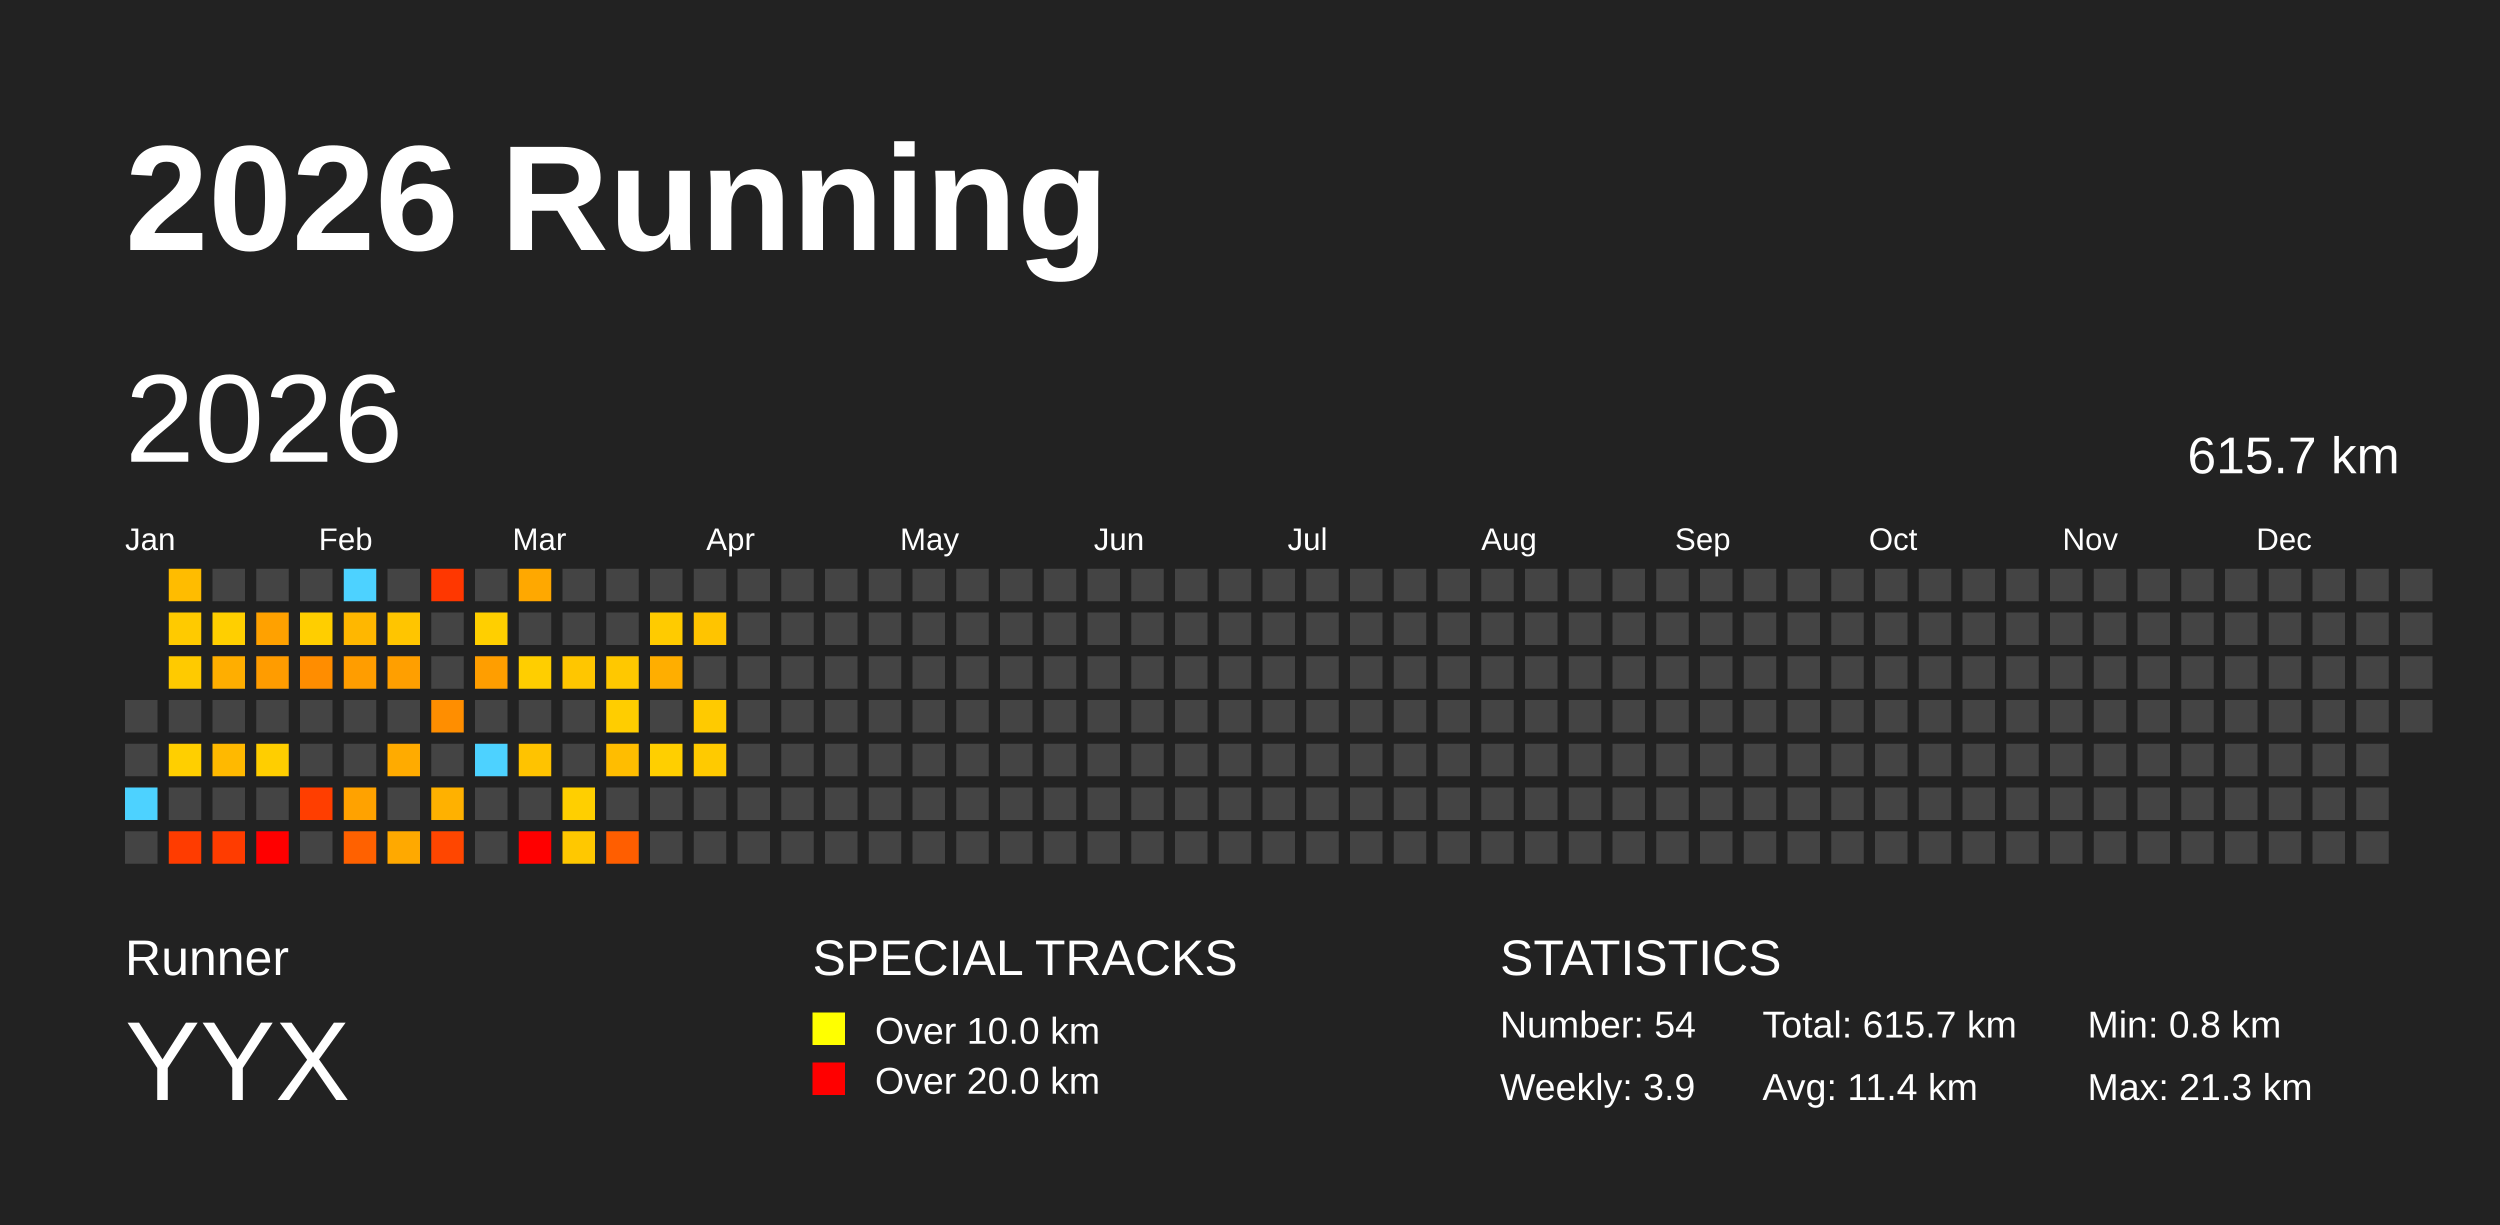
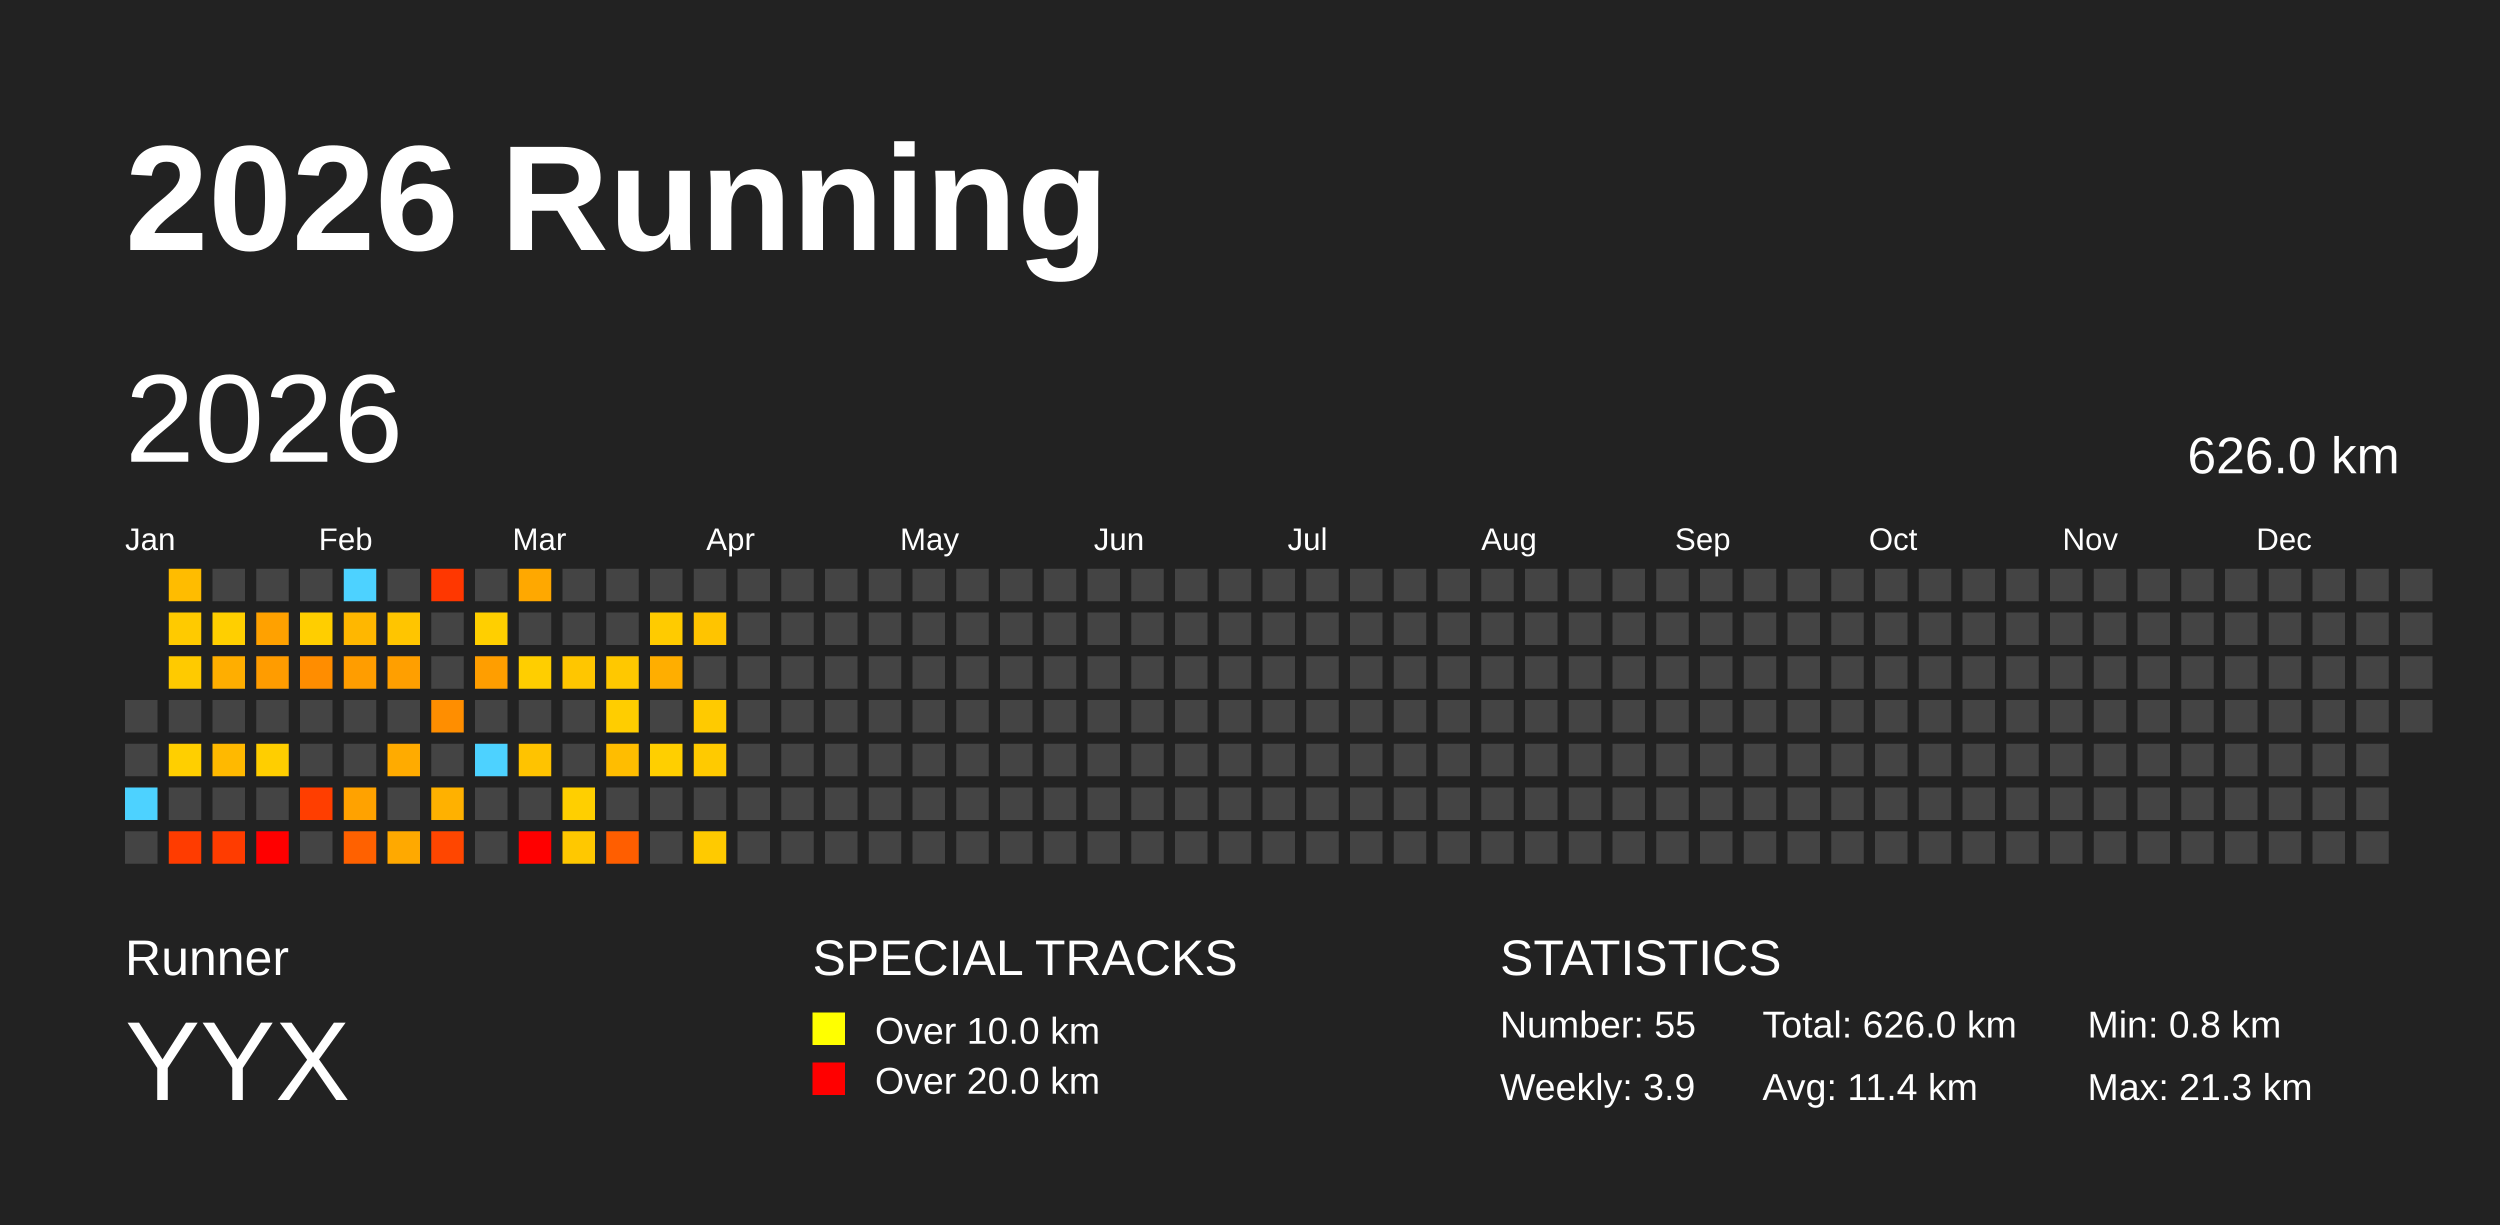
<svg xmlns="http://www.w3.org/2000/svg" baseProfile="full" height="98mm" version="1.1" viewBox="0,0,200,98" width="200mm">
  <defs />
  <rect fill="#222222" height="98" width="200" x="0" y="0" />
  <text fill="#FFFFFF" style="font-size:12px; font-family:Arial; font-weight:bold;" x="10" y="20">2026 Running</text>
  <text fill="#FFFFFF" style="font-size:4px; font-family:Arial" x="10" y="78">Runner</text>
  <text fill="#FFFFFF" style="font-size:9px; font-family:Arial" x="10" y="88">YYX</text>
  <text fill="#FFFFFF" style="font-size:4px; font-family:Arial" x="65" y="78">SPECIAL TRACKS</text>
  <rect fill="yellow" height="2.6" width="2.6" x="65" y="81" />
  <text fill="#FFFFFF" style="font-size:3px; font-family:Arial" x="70" y="83.5">Over 10.0 km</text>
  <rect fill="red" height="2.6" width="2.6" x="65" y="85" />
  <text fill="#FFFFFF" style="font-size:3px; font-family:Arial" x="70" y="87.5">Over 20.0 km</text>
  <text fill="#FFFFFF" style="font-size:4px; font-family:Arial" x="120" y="78">STATISTICS</text>
-   <text fill="#FFFFFF" style="font-size:3px; font-family:Arial" x="120" y="83">Number: 54</text>
+   <text fill="#FFFFFF" style="font-size:3px; font-family:Arial" x="120" y="83">Number: 55</text>
  <text fill="#FFFFFF" style="font-size:3px; font-family:Arial" x="120" y="88">Weekly: 3.9</text>
-   <text fill="#FFFFFF" style="font-size:3px; font-family:Arial" x="141" y="83">Total: 615.7 km</text>
+   <text fill="#FFFFFF" style="font-size:3px; font-family:Arial" x="141" y="83">Total: 626.0 km</text>
  <text fill="#FFFFFF" style="font-size:3px; font-family:Arial" x="141" y="88">Avg: 11.4 km</text>
  <text fill="#FFFFFF" style="font-size:3px; font-family:Arial" x="167" y="83">Min: 0.8 km</text>
  <text fill="#FFFFFF" style="font-size:3px; font-family:Arial" x="167" y="88">Max: 21.3 km</text>
  <text dominant-baseline="hanging" fill="#FFFFFF" style="font-size:10.0px; font-family:Arial;" x="10" y="30">2026</text>
-   <text dominant-baseline="hanging" fill="#FFFFFF" style="font-size:4.125px; font-family:Arial;" x="175" y="35">615.7 km</text>
+   <text dominant-baseline="hanging" fill="#FFFFFF" style="font-size:4.125px; font-family:Arial;" x="175" y="35">626.0 km</text>
  <text fill="#FFFFFF" style="font-size:2.5px; font-family:Arial" x="10.0" y="44">Jan</text>
  <text fill="#FFFFFF" style="font-size:2.5px; font-family:Arial" x="25.5" y="44">Feb</text>
  <text fill="#FFFFFF" style="font-size:2.5px; font-family:Arial" x="41.0" y="44">Mar</text>
  <text fill="#FFFFFF" style="font-size:2.5px; font-family:Arial" x="56.5" y="44">Apr</text>
  <text fill="#FFFFFF" style="font-size:2.5px; font-family:Arial" x="72.0" y="44">May</text>
  <text fill="#FFFFFF" style="font-size:2.5px; font-family:Arial" x="87.5" y="44">Jun</text>
  <text fill="#FFFFFF" style="font-size:2.5px; font-family:Arial" x="103.0" y="44">Jul</text>
  <text fill="#FFFFFF" style="font-size:2.5px; font-family:Arial" x="118.5" y="44">Aug</text>
  <text fill="#FFFFFF" style="font-size:2.5px; font-family:Arial" x="134.0" y="44">Sep</text>
  <text fill="#FFFFFF" style="font-size:2.5px; font-family:Arial" x="149.5" y="44">Oct</text>
  <text fill="#FFFFFF" style="font-size:2.5px; font-family:Arial" x="165.0" y="44">Nov</text>
  <text fill="#FFFFFF" style="font-size:2.5px; font-family:Arial" x="180.5" y="44">Dec</text>
  <rect fill="#444444" height="2.6" width="2.6" x="10.0" y="56.0" />
  <rect fill="#444444" height="2.6" width="2.6" x="10.0" y="59.5" />
  <rect fill="#4dd2ff" height="2.6" width="2.6" x="10.0" y="63.0" />
  <rect fill="#444444" height="2.6" width="2.6" x="10.0" y="66.5" />
  <rect fill="#ffbc00" height="2.6" width="2.6" x="13.5" y="45.5" />
  <rect fill="#ffca00" height="2.6" width="2.6" x="13.5" y="49.0" />
  <rect fill="#ffca00" height="2.6" width="2.6" x="13.5" y="52.5" />
  <rect fill="#444444" height="2.6" width="2.6" x="13.5" y="56.0" />
  <rect fill="#ffcf00" height="2.6" width="2.6" x="13.5" y="59.5" />
  <rect fill="#444444" height="2.6" width="2.6" x="13.5" y="63.0" />
  <rect fill="#ff3c00" height="2.6" width="2.6" x="13.5" y="66.5" />
  <rect fill="#444444" height="2.6" width="2.6" x="17.0" y="45.5" />
  <rect fill="#ffcf00" height="2.6" width="2.6" x="17.0" y="49.0" />
  <rect fill="#ffae00" height="2.6" width="2.6" x="17.0" y="52.5" />
  <rect fill="#444444" height="2.6" width="2.6" x="17.0" y="56.0" />
  <rect fill="#ffb900" height="2.6" width="2.6" x="17.0" y="59.5" />
  <rect fill="#444444" height="2.6" width="2.6" x="17.0" y="63.0" />
  <rect fill="#ff3c00" height="2.6" width="2.6" x="17.0" y="66.5" />
  <rect fill="#444444" height="2.6" width="2.6" x="20.5" y="45.5" />
  <rect fill="#ffa100" height="2.6" width="2.6" x="20.5" y="49.0" />
  <rect fill="#ff9c00" height="2.6" width="2.6" x="20.5" y="52.5" />
  <rect fill="#444444" height="2.6" width="2.6" x="20.5" y="56.0" />
  <rect fill="#ffce00" height="2.6" width="2.6" x="20.5" y="59.5" />
  <rect fill="#444444" height="2.6" width="2.6" x="20.5" y="63.0" />
  <rect fill="red" height="2.6" width="2.6" x="20.5" y="66.5" />
  <rect fill="#444444" height="2.6" width="2.6" x="24.0" y="45.5" />
  <rect fill="#ffce00" height="2.6" width="2.6" x="24.0" y="49.0" />
  <rect fill="#ff8d00" height="2.6" width="2.6" x="24.0" y="52.5" />
  <rect fill="#444444" height="2.6" width="2.6" x="24.0" y="56.0" />
  <rect fill="#444444" height="2.6" width="2.6" x="24.0" y="59.5" />
  <rect fill="#ff3e00" height="2.6" width="2.6" x="24.0" y="63.0" />
  <rect fill="#444444" height="2.6" width="2.6" x="24.0" y="66.5" />
  <rect fill="#4dd2ff" height="2.6" width="2.6" x="27.5" y="45.5" />
  <rect fill="#ffb700" height="2.6" width="2.6" x="27.5" y="49.0" />
  <rect fill="#ff9d00" height="2.6" width="2.6" x="27.5" y="52.5" />
  <rect fill="#444444" height="2.6" width="2.6" x="27.5" y="56.0" />
  <rect fill="#444444" height="2.6" width="2.6" x="27.5" y="59.5" />
  <rect fill="#ffa200" height="2.6" width="2.6" x="27.5" y="63.0" />
  <rect fill="#ff6100" height="2.6" width="2.6" x="27.5" y="66.5" />
  <rect fill="#444444" height="2.6" width="2.6" x="31.0" y="45.5" />
  <rect fill="#ffc500" height="2.6" width="2.6" x="31.0" y="49.0" />
  <rect fill="#ff9f00" height="2.6" width="2.6" x="31.0" y="52.5" />
  <rect fill="#444444" height="2.6" width="2.6" x="31.0" y="56.0" />
  <rect fill="#ffab00" height="2.6" width="2.6" x="31.0" y="59.5" />
  <rect fill="#444444" height="2.6" width="2.6" x="31.0" y="63.0" />
  <rect fill="#ffa900" height="2.6" width="2.6" x="31.0" y="66.5" />
  <rect fill="#ff3700" height="2.6" width="2.6" x="34.5" y="45.5" />
  <rect fill="#444444" height="2.6" width="2.6" x="34.5" y="49.0" />
  <rect fill="#444444" height="2.6" width="2.6" x="34.5" y="52.5" />
  <rect fill="#ff8e00" height="2.6" width="2.6" x="34.5" y="56.0" />
  <rect fill="#444444" height="2.6" width="2.6" x="34.5" y="59.5" />
  <rect fill="#ffb100" height="2.6" width="2.6" x="34.5" y="63.0" />
  <rect fill="#ff4600" height="2.6" width="2.6" x="34.5" y="66.5" />
  <rect fill="#444444" height="2.6" width="2.6" x="38.0" y="45.5" />
  <rect fill="#ffcf00" height="2.6" width="2.6" x="38.0" y="49.0" />
  <rect fill="#ff9e00" height="2.6" width="2.6" x="38.0" y="52.5" />
  <rect fill="#444444" height="2.6" width="2.6" x="38.0" y="56.0" />
  <rect fill="#4dd2ff" height="2.6" width="2.6" x="38.0" y="59.5" />
  <rect fill="#444444" height="2.6" width="2.6" x="38.0" y="63.0" />
  <rect fill="#444444" height="2.6" width="2.6" x="38.0" y="66.5" />
  <rect fill="#ffa800" height="2.6" width="2.6" x="41.5" y="45.5" />
  <rect fill="#444444" height="2.6" width="2.6" x="41.5" y="49.0" />
  <rect fill="#ffce00" height="2.6" width="2.6" x="41.5" y="52.5" />
  <rect fill="#444444" height="2.6" width="2.6" x="41.5" y="56.0" />
  <rect fill="#ffc300" height="2.6" width="2.6" x="41.5" y="59.5" />
  <rect fill="#444444" height="2.6" width="2.6" x="41.5" y="63.0" />
  <rect fill="red" height="2.6" width="2.6" x="41.5" y="66.5" />
  <rect fill="#444444" height="2.6" width="2.6" x="45.0" y="45.5" />
  <rect fill="#444444" height="2.6" width="2.6" x="45.0" y="49.0" />
  <rect fill="#ffc600" height="2.6" width="2.6" x="45.0" y="52.5" />
  <rect fill="#444444" height="2.6" width="2.6" x="45.0" y="56.0" />
  <rect fill="#444444" height="2.6" width="2.6" x="45.0" y="59.5" />
  <rect fill="#ffcf00" height="2.6" width="2.6" x="45.0" y="63.0" />
  <rect fill="#ffc800" height="2.6" width="2.6" x="45.0" y="66.5" />
  <rect fill="#444444" height="2.6" width="2.6" x="48.5" y="45.5" />
  <rect fill="#444444" height="2.6" width="2.6" x="48.5" y="49.0" />
  <rect fill="#ffc800" height="2.6" width="2.6" x="48.5" y="52.5" />
  <rect fill="#ffcd00" height="2.6" width="2.6" x="48.5" y="56.0" />
  <rect fill="#ffbd00" height="2.6" width="2.6" x="48.5" y="59.5" />
  <rect fill="#444444" height="2.6" width="2.6" x="48.5" y="63.0" />
  <rect fill="#ff5e00" height="2.6" width="2.6" x="48.5" y="66.5" />
  <rect fill="#444444" height="2.6" width="2.6" x="52.0" y="45.5" />
  <rect fill="#ffcb00" height="2.6" width="2.6" x="52.0" y="49.0" />
  <rect fill="#ffae00" height="2.6" width="2.6" x="52.0" y="52.5" />
  <rect fill="#444444" height="2.6" width="2.6" x="52.0" y="56.0" />
  <rect fill="#ffcf00" height="2.6" width="2.6" x="52.0" y="59.5" />
  <rect fill="#444444" height="2.6" width="2.6" x="52.0" y="63.0" />
  <rect fill="#444444" height="2.6" width="2.6" x="52.0" y="66.5" />
  <rect fill="#444444" height="2.6" width="2.6" x="55.5" y="45.5" />
  <rect fill="#ffc400" height="2.6" width="2.6" x="55.5" y="49.0" />
  <rect fill="#444444" height="2.6" width="2.6" x="55.5" y="52.5" />
  <rect fill="#ffca00" height="2.6" width="2.6" x="55.5" y="56.0" />
  <rect fill="#ffca00" height="2.6" width="2.6" x="55.5" y="59.5" />
  <rect fill="#444444" height="2.6" width="2.6" x="55.5" y="63.0" />
-   <rect fill="#444444" height="2.6" width="2.6" x="55.5" y="66.5" />
+   <rect fill="#ffca00" height="2.6" width="2.6" x="55.5" y="66.5" />
  <rect fill="#444444" height="2.6" width="2.6" x="59.0" y="45.5" />
  <rect fill="#444444" height="2.6" width="2.6" x="59.0" y="49.0" />
  <rect fill="#444444" height="2.6" width="2.6" x="59.0" y="52.5" />
  <rect fill="#444444" height="2.6" width="2.6" x="59.0" y="56.0" />
  <rect fill="#444444" height="2.6" width="2.6" x="59.0" y="59.5" />
  <rect fill="#444444" height="2.6" width="2.6" x="59.0" y="63.0" />
  <rect fill="#444444" height="2.6" width="2.6" x="59.0" y="66.5" />
  <rect fill="#444444" height="2.6" width="2.6" x="62.5" y="45.5" />
  <rect fill="#444444" height="2.6" width="2.6" x="62.5" y="49.0" />
  <rect fill="#444444" height="2.6" width="2.6" x="62.5" y="52.5" />
  <rect fill="#444444" height="2.6" width="2.6" x="62.5" y="56.0" />
  <rect fill="#444444" height="2.6" width="2.6" x="62.5" y="59.5" />
  <rect fill="#444444" height="2.6" width="2.6" x="62.5" y="63.0" />
  <rect fill="#444444" height="2.6" width="2.6" x="62.5" y="66.5" />
  <rect fill="#444444" height="2.6" width="2.6" x="66.0" y="45.5" />
  <rect fill="#444444" height="2.6" width="2.6" x="66.0" y="49.0" />
  <rect fill="#444444" height="2.6" width="2.6" x="66.0" y="52.5" />
  <rect fill="#444444" height="2.6" width="2.6" x="66.0" y="56.0" />
  <rect fill="#444444" height="2.6" width="2.6" x="66.0" y="59.5" />
  <rect fill="#444444" height="2.6" width="2.6" x="66.0" y="63.0" />
  <rect fill="#444444" height="2.6" width="2.6" x="66.0" y="66.5" />
  <rect fill="#444444" height="2.6" width="2.6" x="69.5" y="45.5" />
  <rect fill="#444444" height="2.6" width="2.6" x="69.5" y="49.0" />
  <rect fill="#444444" height="2.6" width="2.6" x="69.5" y="52.5" />
  <rect fill="#444444" height="2.6" width="2.6" x="69.5" y="56.0" />
  <rect fill="#444444" height="2.6" width="2.6" x="69.5" y="59.5" />
  <rect fill="#444444" height="2.6" width="2.6" x="69.5" y="63.0" />
  <rect fill="#444444" height="2.6" width="2.6" x="69.5" y="66.5" />
  <rect fill="#444444" height="2.6" width="2.6" x="73.0" y="45.5" />
  <rect fill="#444444" height="2.6" width="2.6" x="73.0" y="49.0" />
  <rect fill="#444444" height="2.6" width="2.6" x="73.0" y="52.5" />
  <rect fill="#444444" height="2.6" width="2.6" x="73.0" y="56.0" />
  <rect fill="#444444" height="2.6" width="2.6" x="73.0" y="59.5" />
  <rect fill="#444444" height="2.6" width="2.6" x="73.0" y="63.0" />
  <rect fill="#444444" height="2.6" width="2.6" x="73.0" y="66.5" />
  <rect fill="#444444" height="2.6" width="2.6" x="76.5" y="45.5" />
  <rect fill="#444444" height="2.6" width="2.6" x="76.5" y="49.0" />
  <rect fill="#444444" height="2.6" width="2.6" x="76.5" y="52.5" />
  <rect fill="#444444" height="2.6" width="2.6" x="76.5" y="56.0" />
  <rect fill="#444444" height="2.6" width="2.6" x="76.5" y="59.5" />
  <rect fill="#444444" height="2.6" width="2.6" x="76.5" y="63.0" />
  <rect fill="#444444" height="2.6" width="2.6" x="76.5" y="66.5" />
  <rect fill="#444444" height="2.6" width="2.6" x="80.0" y="45.5" />
  <rect fill="#444444" height="2.6" width="2.6" x="80.0" y="49.0" />
  <rect fill="#444444" height="2.6" width="2.6" x="80.0" y="52.5" />
  <rect fill="#444444" height="2.6" width="2.6" x="80.0" y="56.0" />
  <rect fill="#444444" height="2.6" width="2.6" x="80.0" y="59.5" />
  <rect fill="#444444" height="2.6" width="2.6" x="80.0" y="63.0" />
  <rect fill="#444444" height="2.6" width="2.6" x="80.0" y="66.5" />
  <rect fill="#444444" height="2.6" width="2.6" x="83.5" y="45.5" />
  <rect fill="#444444" height="2.6" width="2.6" x="83.5" y="49.0" />
  <rect fill="#444444" height="2.6" width="2.6" x="83.5" y="52.5" />
  <rect fill="#444444" height="2.6" width="2.6" x="83.5" y="56.0" />
  <rect fill="#444444" height="2.6" width="2.6" x="83.5" y="59.5" />
  <rect fill="#444444" height="2.6" width="2.6" x="83.5" y="63.0" />
  <rect fill="#444444" height="2.6" width="2.6" x="83.5" y="66.5" />
  <rect fill="#444444" height="2.6" width="2.6" x="87.0" y="45.5" />
  <rect fill="#444444" height="2.6" width="2.6" x="87.0" y="49.0" />
  <rect fill="#444444" height="2.6" width="2.6" x="87.0" y="52.5" />
  <rect fill="#444444" height="2.6" width="2.6" x="87.0" y="56.0" />
  <rect fill="#444444" height="2.6" width="2.6" x="87.0" y="59.5" />
  <rect fill="#444444" height="2.6" width="2.6" x="87.0" y="63.0" />
  <rect fill="#444444" height="2.6" width="2.6" x="87.0" y="66.5" />
  <rect fill="#444444" height="2.6" width="2.6" x="90.5" y="45.5" />
  <rect fill="#444444" height="2.6" width="2.6" x="90.5" y="49.0" />
  <rect fill="#444444" height="2.6" width="2.6" x="90.5" y="52.5" />
  <rect fill="#444444" height="2.6" width="2.6" x="90.5" y="56.0" />
  <rect fill="#444444" height="2.6" width="2.6" x="90.5" y="59.5" />
  <rect fill="#444444" height="2.6" width="2.6" x="90.5" y="63.0" />
  <rect fill="#444444" height="2.6" width="2.6" x="90.5" y="66.5" />
  <rect fill="#444444" height="2.6" width="2.6" x="94.0" y="45.5" />
  <rect fill="#444444" height="2.6" width="2.6" x="94.0" y="49.0" />
  <rect fill="#444444" height="2.6" width="2.6" x="94.0" y="52.5" />
  <rect fill="#444444" height="2.6" width="2.6" x="94.0" y="56.0" />
  <rect fill="#444444" height="2.6" width="2.6" x="94.0" y="59.5" />
  <rect fill="#444444" height="2.6" width="2.6" x="94.0" y="63.0" />
  <rect fill="#444444" height="2.6" width="2.6" x="94.0" y="66.5" />
  <rect fill="#444444" height="2.6" width="2.6" x="97.5" y="45.5" />
  <rect fill="#444444" height="2.6" width="2.6" x="97.5" y="49.0" />
  <rect fill="#444444" height="2.6" width="2.6" x="97.5" y="52.5" />
  <rect fill="#444444" height="2.6" width="2.6" x="97.5" y="56.0" />
  <rect fill="#444444" height="2.6" width="2.6" x="97.5" y="59.5" />
  <rect fill="#444444" height="2.6" width="2.6" x="97.5" y="63.0" />
  <rect fill="#444444" height="2.6" width="2.6" x="97.5" y="66.5" />
  <rect fill="#444444" height="2.6" width="2.6" x="101.0" y="45.5" />
  <rect fill="#444444" height="2.6" width="2.6" x="101.0" y="49.0" />
  <rect fill="#444444" height="2.6" width="2.6" x="101.0" y="52.5" />
  <rect fill="#444444" height="2.6" width="2.6" x="101.0" y="56.0" />
  <rect fill="#444444" height="2.6" width="2.6" x="101.0" y="59.5" />
  <rect fill="#444444" height="2.6" width="2.6" x="101.0" y="63.0" />
  <rect fill="#444444" height="2.6" width="2.6" x="101.0" y="66.5" />
  <rect fill="#444444" height="2.6" width="2.6" x="104.5" y="45.5" />
  <rect fill="#444444" height="2.6" width="2.6" x="104.5" y="49.0" />
  <rect fill="#444444" height="2.6" width="2.6" x="104.5" y="52.5" />
  <rect fill="#444444" height="2.6" width="2.6" x="104.5" y="56.0" />
  <rect fill="#444444" height="2.6" width="2.6" x="104.5" y="59.5" />
  <rect fill="#444444" height="2.6" width="2.6" x="104.5" y="63.0" />
  <rect fill="#444444" height="2.6" width="2.6" x="104.5" y="66.5" />
  <rect fill="#444444" height="2.6" width="2.6" x="108.0" y="45.5" />
  <rect fill="#444444" height="2.6" width="2.6" x="108.0" y="49.0" />
  <rect fill="#444444" height="2.6" width="2.6" x="108.0" y="52.5" />
  <rect fill="#444444" height="2.6" width="2.6" x="108.0" y="56.0" />
  <rect fill="#444444" height="2.6" width="2.6" x="108.0" y="59.5" />
  <rect fill="#444444" height="2.6" width="2.6" x="108.0" y="63.0" />
  <rect fill="#444444" height="2.6" width="2.6" x="108.0" y="66.5" />
  <rect fill="#444444" height="2.6" width="2.6" x="111.5" y="45.5" />
  <rect fill="#444444" height="2.6" width="2.6" x="111.5" y="49.0" />
  <rect fill="#444444" height="2.6" width="2.6" x="111.5" y="52.5" />
  <rect fill="#444444" height="2.6" width="2.6" x="111.5" y="56.0" />
  <rect fill="#444444" height="2.6" width="2.6" x="111.5" y="59.5" />
  <rect fill="#444444" height="2.6" width="2.6" x="111.5" y="63.0" />
  <rect fill="#444444" height="2.6" width="2.6" x="111.5" y="66.5" />
  <rect fill="#444444" height="2.6" width="2.6" x="115.0" y="45.5" />
  <rect fill="#444444" height="2.6" width="2.6" x="115.0" y="49.0" />
  <rect fill="#444444" height="2.6" width="2.6" x="115.0" y="52.5" />
  <rect fill="#444444" height="2.6" width="2.6" x="115.0" y="56.0" />
  <rect fill="#444444" height="2.6" width="2.6" x="115.0" y="59.5" />
  <rect fill="#444444" height="2.6" width="2.6" x="115.0" y="63.0" />
  <rect fill="#444444" height="2.6" width="2.6" x="115.0" y="66.5" />
  <rect fill="#444444" height="2.6" width="2.6" x="118.5" y="45.5" />
  <rect fill="#444444" height="2.6" width="2.6" x="118.5" y="49.0" />
  <rect fill="#444444" height="2.6" width="2.6" x="118.5" y="52.5" />
  <rect fill="#444444" height="2.6" width="2.6" x="118.5" y="56.0" />
  <rect fill="#444444" height="2.6" width="2.6" x="118.5" y="59.5" />
  <rect fill="#444444" height="2.6" width="2.6" x="118.5" y="63.0" />
  <rect fill="#444444" height="2.6" width="2.6" x="118.5" y="66.5" />
  <rect fill="#444444" height="2.6" width="2.6" x="122.0" y="45.5" />
  <rect fill="#444444" height="2.6" width="2.6" x="122.0" y="49.0" />
  <rect fill="#444444" height="2.6" width="2.6" x="122.0" y="52.5" />
  <rect fill="#444444" height="2.6" width="2.6" x="122.0" y="56.0" />
  <rect fill="#444444" height="2.6" width="2.6" x="122.0" y="59.5" />
  <rect fill="#444444" height="2.6" width="2.6" x="122.0" y="63.0" />
  <rect fill="#444444" height="2.6" width="2.6" x="122.0" y="66.5" />
  <rect fill="#444444" height="2.6" width="2.6" x="125.5" y="45.5" />
  <rect fill="#444444" height="2.6" width="2.6" x="125.5" y="49.0" />
  <rect fill="#444444" height="2.6" width="2.6" x="125.5" y="52.5" />
  <rect fill="#444444" height="2.6" width="2.6" x="125.5" y="56.0" />
  <rect fill="#444444" height="2.6" width="2.6" x="125.5" y="59.5" />
  <rect fill="#444444" height="2.6" width="2.6" x="125.5" y="63.0" />
  <rect fill="#444444" height="2.6" width="2.6" x="125.5" y="66.5" />
  <rect fill="#444444" height="2.6" width="2.6" x="129.0" y="45.5" />
  <rect fill="#444444" height="2.6" width="2.6" x="129.0" y="49.0" />
  <rect fill="#444444" height="2.6" width="2.6" x="129.0" y="52.5" />
  <rect fill="#444444" height="2.6" width="2.6" x="129.0" y="56.0" />
  <rect fill="#444444" height="2.6" width="2.6" x="129.0" y="59.5" />
  <rect fill="#444444" height="2.6" width="2.6" x="129.0" y="63.0" />
  <rect fill="#444444" height="2.6" width="2.6" x="129.0" y="66.5" />
  <rect fill="#444444" height="2.6" width="2.6" x="132.5" y="45.5" />
  <rect fill="#444444" height="2.6" width="2.6" x="132.5" y="49.0" />
  <rect fill="#444444" height="2.6" width="2.6" x="132.5" y="52.5" />
  <rect fill="#444444" height="2.6" width="2.6" x="132.5" y="56.0" />
  <rect fill="#444444" height="2.6" width="2.6" x="132.5" y="59.5" />
  <rect fill="#444444" height="2.6" width="2.6" x="132.5" y="63.0" />
  <rect fill="#444444" height="2.6" width="2.6" x="132.5" y="66.5" />
  <rect fill="#444444" height="2.6" width="2.6" x="136.0" y="45.5" />
  <rect fill="#444444" height="2.6" width="2.6" x="136.0" y="49.0" />
  <rect fill="#444444" height="2.6" width="2.6" x="136.0" y="52.5" />
  <rect fill="#444444" height="2.6" width="2.6" x="136.0" y="56.0" />
  <rect fill="#444444" height="2.6" width="2.6" x="136.0" y="59.5" />
  <rect fill="#444444" height="2.6" width="2.6" x="136.0" y="63.0" />
  <rect fill="#444444" height="2.6" width="2.6" x="136.0" y="66.5" />
  <rect fill="#444444" height="2.6" width="2.6" x="139.5" y="45.5" />
  <rect fill="#444444" height="2.6" width="2.6" x="139.5" y="49.0" />
  <rect fill="#444444" height="2.6" width="2.6" x="139.5" y="52.5" />
  <rect fill="#444444" height="2.6" width="2.6" x="139.5" y="56.0" />
  <rect fill="#444444" height="2.6" width="2.6" x="139.5" y="59.5" />
  <rect fill="#444444" height="2.6" width="2.6" x="139.5" y="63.0" />
  <rect fill="#444444" height="2.6" width="2.6" x="139.5" y="66.5" />
  <rect fill="#444444" height="2.6" width="2.6" x="143.0" y="45.5" />
  <rect fill="#444444" height="2.6" width="2.6" x="143.0" y="49.0" />
  <rect fill="#444444" height="2.6" width="2.6" x="143.0" y="52.5" />
  <rect fill="#444444" height="2.6" width="2.6" x="143.0" y="56.0" />
  <rect fill="#444444" height="2.6" width="2.6" x="143.0" y="59.5" />
  <rect fill="#444444" height="2.6" width="2.6" x="143.0" y="63.0" />
  <rect fill="#444444" height="2.6" width="2.6" x="143.0" y="66.5" />
  <rect fill="#444444" height="2.6" width="2.6" x="146.5" y="45.5" />
  <rect fill="#444444" height="2.6" width="2.6" x="146.5" y="49.0" />
  <rect fill="#444444" height="2.6" width="2.6" x="146.5" y="52.5" />
  <rect fill="#444444" height="2.6" width="2.6" x="146.5" y="56.0" />
  <rect fill="#444444" height="2.6" width="2.6" x="146.5" y="59.5" />
  <rect fill="#444444" height="2.6" width="2.6" x="146.5" y="63.0" />
  <rect fill="#444444" height="2.6" width="2.6" x="146.5" y="66.5" />
  <rect fill="#444444" height="2.6" width="2.6" x="150.0" y="45.5" />
  <rect fill="#444444" height="2.6" width="2.6" x="150.0" y="49.0" />
  <rect fill="#444444" height="2.6" width="2.6" x="150.0" y="52.5" />
  <rect fill="#444444" height="2.6" width="2.6" x="150.0" y="56.0" />
  <rect fill="#444444" height="2.6" width="2.6" x="150.0" y="59.5" />
  <rect fill="#444444" height="2.6" width="2.6" x="150.0" y="63.0" />
  <rect fill="#444444" height="2.6" width="2.6" x="150.0" y="66.5" />
  <rect fill="#444444" height="2.6" width="2.6" x="153.5" y="45.5" />
  <rect fill="#444444" height="2.6" width="2.6" x="153.5" y="49.0" />
  <rect fill="#444444" height="2.6" width="2.6" x="153.5" y="52.5" />
  <rect fill="#444444" height="2.6" width="2.6" x="153.5" y="56.0" />
  <rect fill="#444444" height="2.6" width="2.6" x="153.5" y="59.5" />
  <rect fill="#444444" height="2.6" width="2.6" x="153.5" y="63.0" />
  <rect fill="#444444" height="2.6" width="2.6" x="153.5" y="66.5" />
  <rect fill="#444444" height="2.6" width="2.6" x="157.0" y="45.5" />
  <rect fill="#444444" height="2.6" width="2.6" x="157.0" y="49.0" />
  <rect fill="#444444" height="2.6" width="2.6" x="157.0" y="52.5" />
  <rect fill="#444444" height="2.6" width="2.6" x="157.0" y="56.0" />
  <rect fill="#444444" height="2.6" width="2.6" x="157.0" y="59.5" />
  <rect fill="#444444" height="2.6" width="2.6" x="157.0" y="63.0" />
  <rect fill="#444444" height="2.6" width="2.6" x="157.0" y="66.5" />
  <rect fill="#444444" height="2.6" width="2.6" x="160.5" y="45.5" />
  <rect fill="#444444" height="2.6" width="2.6" x="160.5" y="49.0" />
  <rect fill="#444444" height="2.6" width="2.6" x="160.5" y="52.5" />
  <rect fill="#444444" height="2.6" width="2.6" x="160.5" y="56.0" />
  <rect fill="#444444" height="2.6" width="2.6" x="160.5" y="59.5" />
  <rect fill="#444444" height="2.6" width="2.6" x="160.5" y="63.0" />
  <rect fill="#444444" height="2.6" width="2.6" x="160.5" y="66.5" />
  <rect fill="#444444" height="2.6" width="2.6" x="164.0" y="45.5" />
  <rect fill="#444444" height="2.6" width="2.6" x="164.0" y="49.0" />
  <rect fill="#444444" height="2.6" width="2.6" x="164.0" y="52.5" />
  <rect fill="#444444" height="2.6" width="2.6" x="164.0" y="56.0" />
  <rect fill="#444444" height="2.6" width="2.6" x="164.0" y="59.5" />
  <rect fill="#444444" height="2.6" width="2.6" x="164.0" y="63.0" />
  <rect fill="#444444" height="2.6" width="2.6" x="164.0" y="66.5" />
  <rect fill="#444444" height="2.6" width="2.6" x="167.5" y="45.5" />
  <rect fill="#444444" height="2.6" width="2.6" x="167.5" y="49.0" />
  <rect fill="#444444" height="2.6" width="2.6" x="167.5" y="52.5" />
  <rect fill="#444444" height="2.6" width="2.6" x="167.5" y="56.0" />
  <rect fill="#444444" height="2.6" width="2.6" x="167.5" y="59.5" />
  <rect fill="#444444" height="2.6" width="2.6" x="167.5" y="63.0" />
  <rect fill="#444444" height="2.6" width="2.6" x="167.5" y="66.5" />
  <rect fill="#444444" height="2.6" width="2.6" x="171.0" y="45.5" />
  <rect fill="#444444" height="2.6" width="2.6" x="171.0" y="49.0" />
  <rect fill="#444444" height="2.6" width="2.6" x="171.0" y="52.5" />
  <rect fill="#444444" height="2.6" width="2.6" x="171.0" y="56.0" />
  <rect fill="#444444" height="2.6" width="2.6" x="171.0" y="59.5" />
  <rect fill="#444444" height="2.6" width="2.6" x="171.0" y="63.0" />
  <rect fill="#444444" height="2.6" width="2.6" x="171.0" y="66.5" />
  <rect fill="#444444" height="2.6" width="2.6" x="174.5" y="45.5" />
  <rect fill="#444444" height="2.6" width="2.6" x="174.5" y="49.0" />
  <rect fill="#444444" height="2.6" width="2.6" x="174.5" y="52.5" />
  <rect fill="#444444" height="2.6" width="2.6" x="174.5" y="56.0" />
  <rect fill="#444444" height="2.6" width="2.6" x="174.5" y="59.5" />
  <rect fill="#444444" height="2.6" width="2.6" x="174.5" y="63.0" />
  <rect fill="#444444" height="2.6" width="2.6" x="174.5" y="66.5" />
  <rect fill="#444444" height="2.6" width="2.6" x="178.0" y="45.5" />
  <rect fill="#444444" height="2.6" width="2.6" x="178.0" y="49.0" />
  <rect fill="#444444" height="2.6" width="2.6" x="178.0" y="52.5" />
  <rect fill="#444444" height="2.6" width="2.6" x="178.0" y="56.0" />
  <rect fill="#444444" height="2.6" width="2.6" x="178.0" y="59.5" />
  <rect fill="#444444" height="2.6" width="2.6" x="178.0" y="63.0" />
  <rect fill="#444444" height="2.6" width="2.6" x="178.0" y="66.5" />
  <rect fill="#444444" height="2.6" width="2.6" x="181.5" y="45.5" />
  <rect fill="#444444" height="2.6" width="2.6" x="181.5" y="49.0" />
  <rect fill="#444444" height="2.6" width="2.6" x="181.5" y="52.5" />
  <rect fill="#444444" height="2.6" width="2.6" x="181.5" y="56.0" />
  <rect fill="#444444" height="2.6" width="2.6" x="181.5" y="59.5" />
  <rect fill="#444444" height="2.6" width="2.6" x="181.5" y="63.0" />
  <rect fill="#444444" height="2.6" width="2.6" x="181.5" y="66.5" />
  <rect fill="#444444" height="2.6" width="2.6" x="185.0" y="45.5" />
  <rect fill="#444444" height="2.6" width="2.6" x="185.0" y="49.0" />
  <rect fill="#444444" height="2.6" width="2.6" x="185.0" y="52.5" />
  <rect fill="#444444" height="2.6" width="2.6" x="185.0" y="56.0" />
  <rect fill="#444444" height="2.6" width="2.6" x="185.0" y="59.5" />
  <rect fill="#444444" height="2.6" width="2.6" x="185.0" y="63.0" />
  <rect fill="#444444" height="2.6" width="2.6" x="185.0" y="66.5" />
  <rect fill="#444444" height="2.6" width="2.6" x="188.5" y="45.5" />
  <rect fill="#444444" height="2.6" width="2.6" x="188.5" y="49.0" />
  <rect fill="#444444" height="2.6" width="2.6" x="188.5" y="52.5" />
  <rect fill="#444444" height="2.6" width="2.6" x="188.5" y="56.0" />
  <rect fill="#444444" height="2.6" width="2.6" x="188.5" y="59.5" />
  <rect fill="#444444" height="2.6" width="2.6" x="188.5" y="63.0" />
  <rect fill="#444444" height="2.6" width="2.6" x="188.5" y="66.5" />
  <rect fill="#444444" height="2.6" width="2.6" x="192.0" y="45.5" />
  <rect fill="#444444" height="2.6" width="2.6" x="192.0" y="49.0" />
  <rect fill="#444444" height="2.6" width="2.6" x="192.0" y="52.5" />
  <rect fill="#444444" height="2.6" width="2.6" x="192.0" y="56.0" />
</svg>
